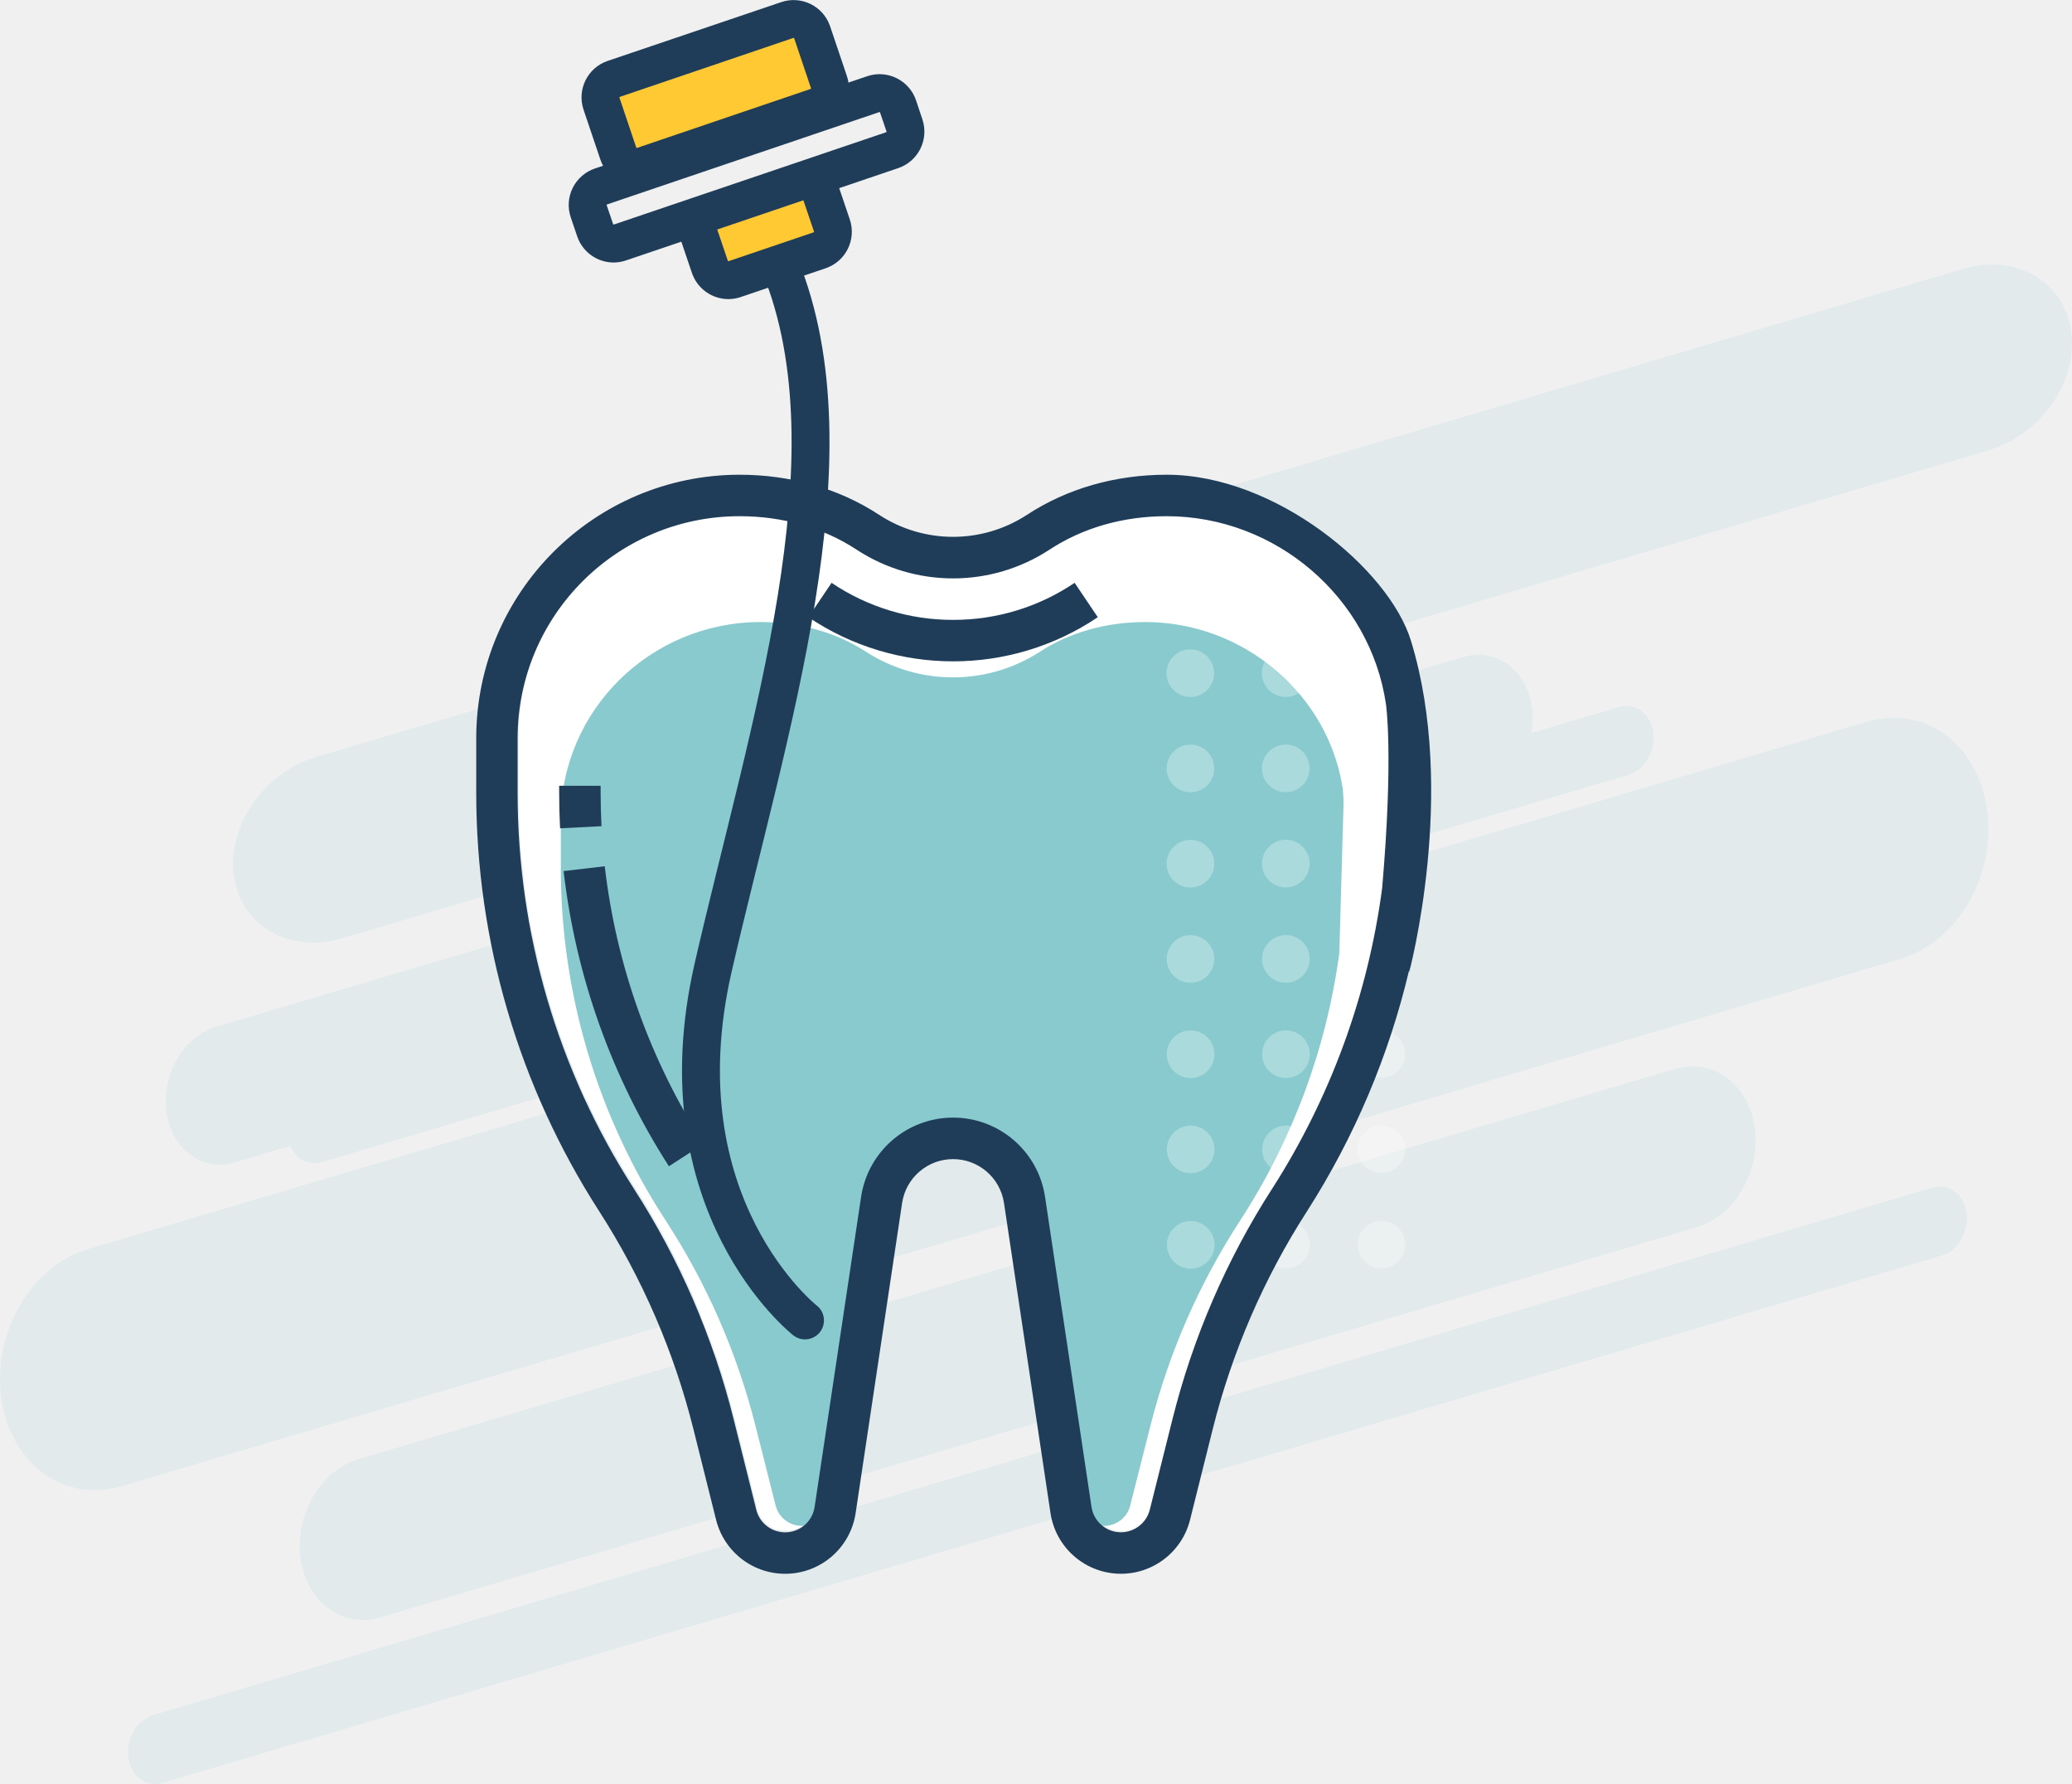
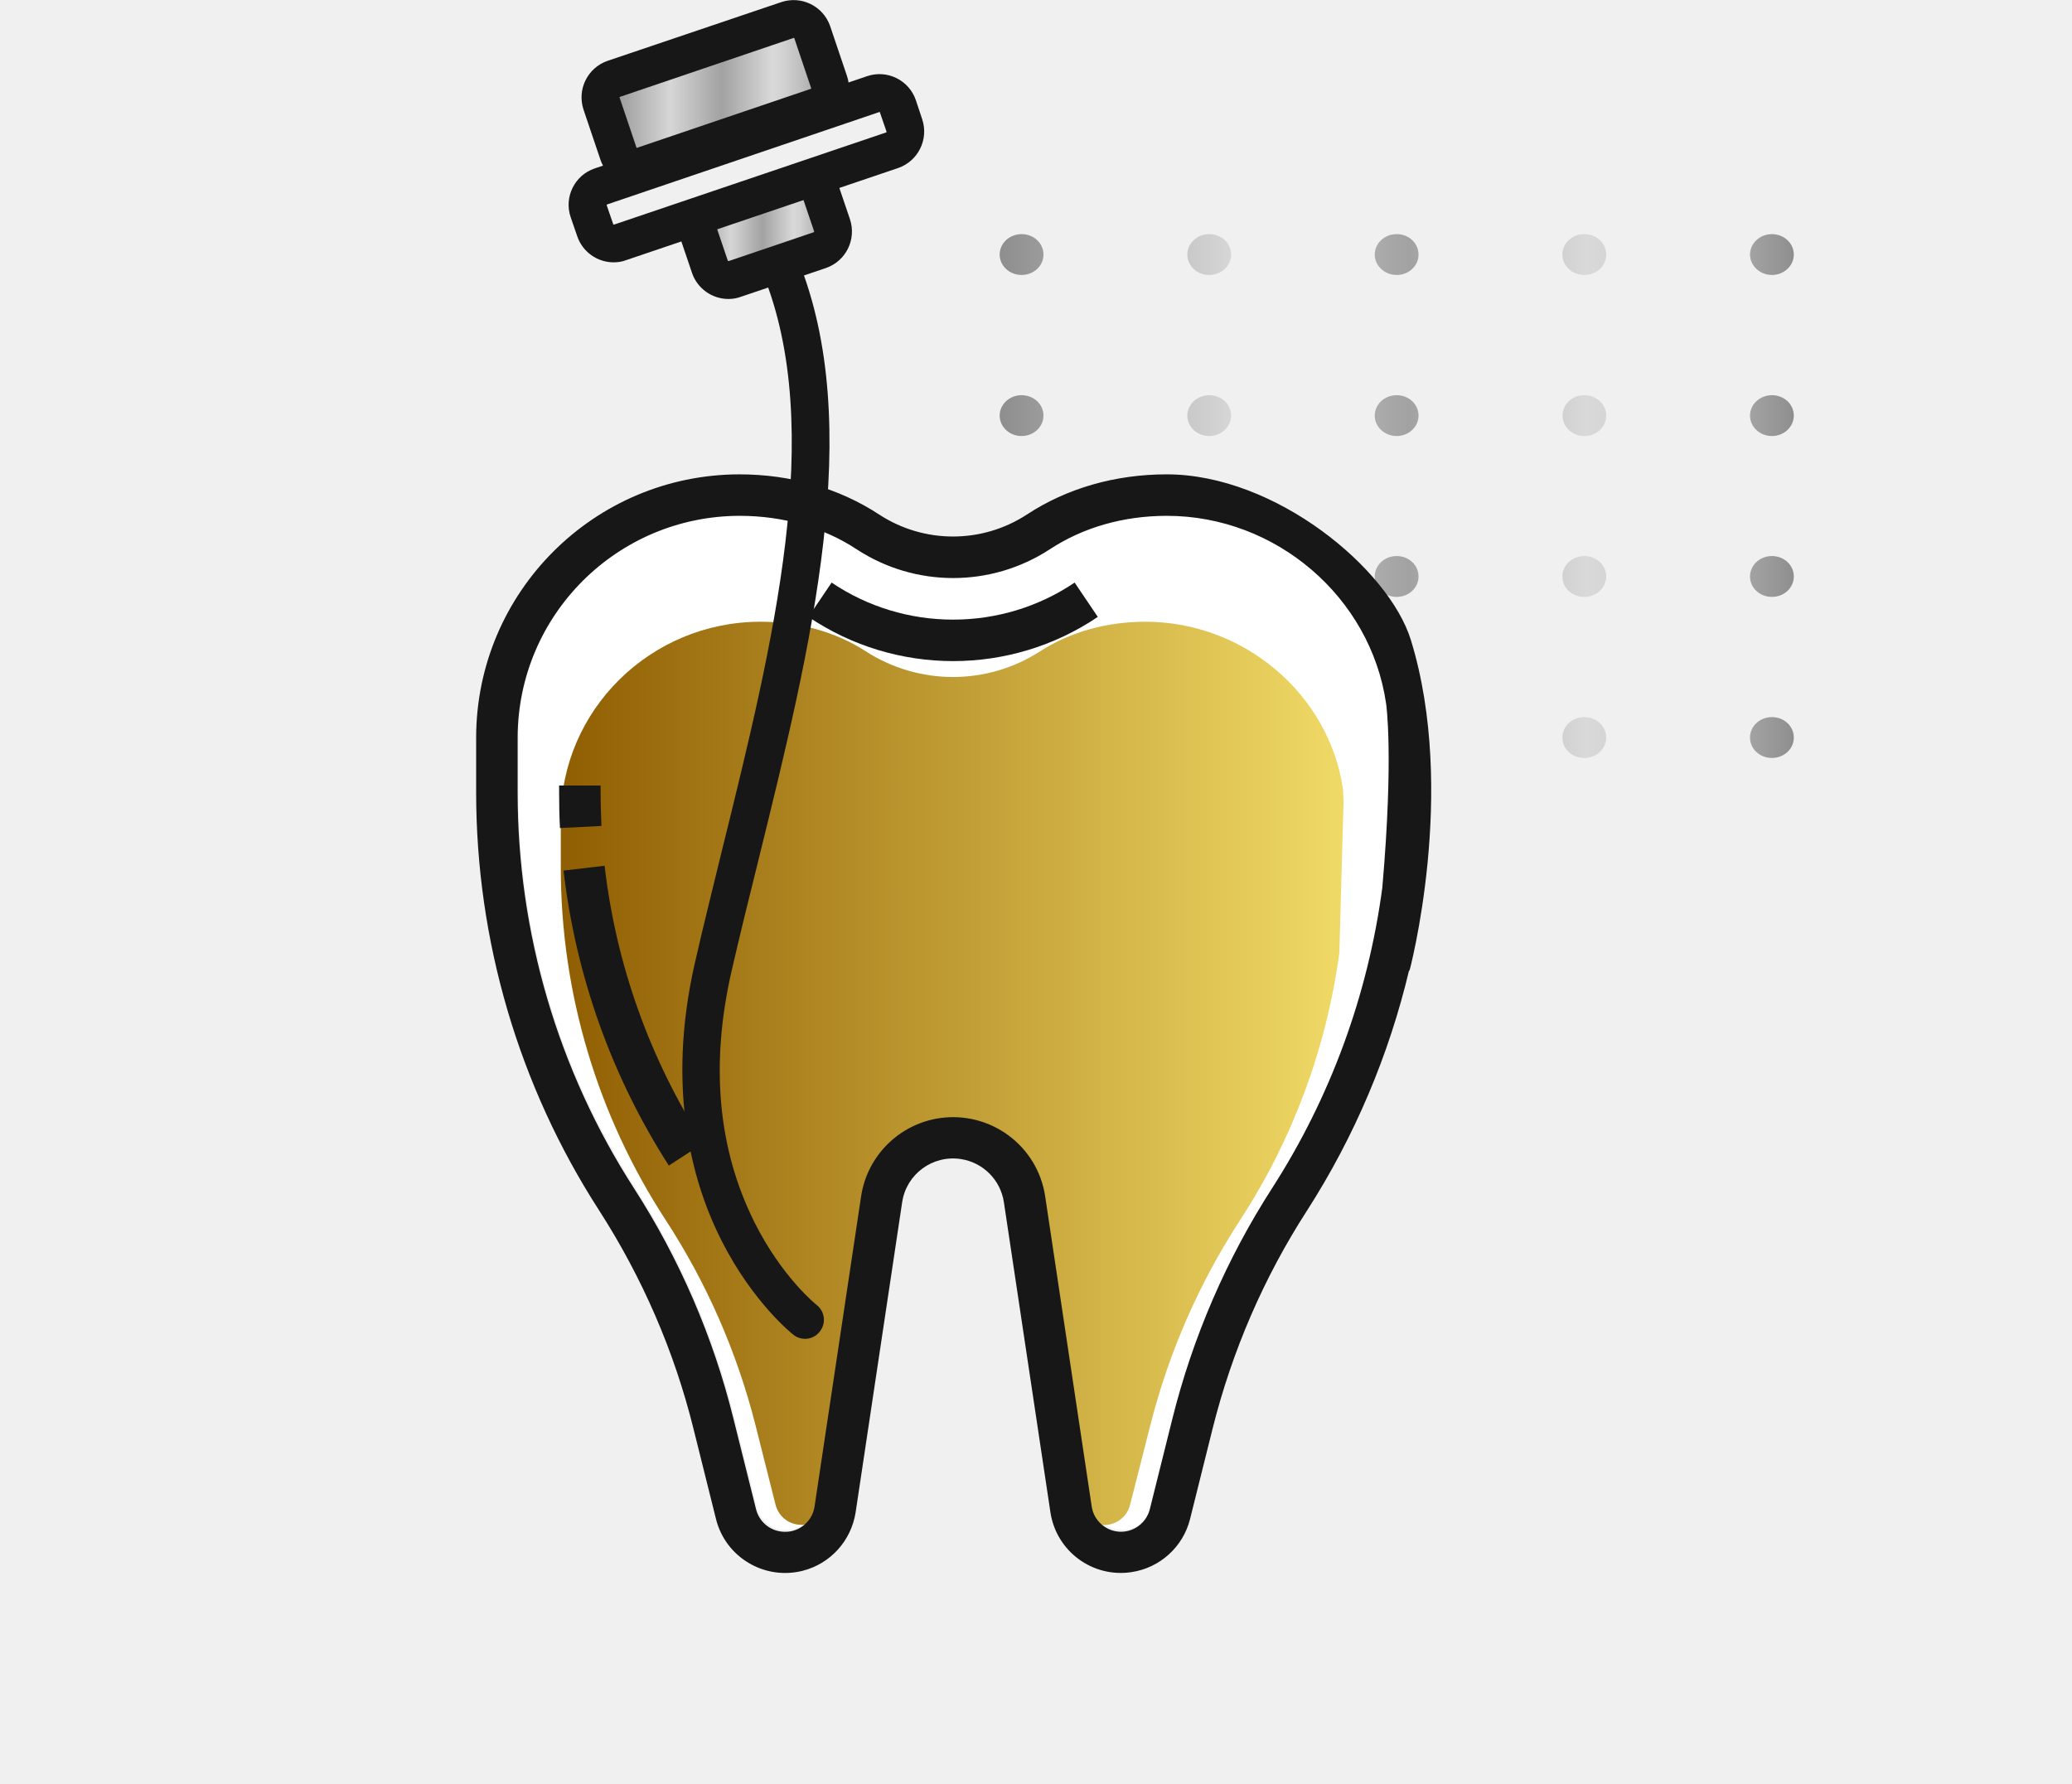
- <svg xmlns="http://www.w3.org/2000/svg" viewBox="0 0 983.93 846.96">
-   <defs>
-     <style>.cls-1{fill:#ffc933;}.cls-2{opacity:0.1;}.cls-3{fill:#61b9be;}.cls-4{fill:#fff;}.cls-5{fill:#88cace;}.cls-6{opacity:0.3;}.cls-7{fill:#1f3d59;}.cls-8{fill:none;stroke:#1f3d59;stroke-linecap:round;stroke-miterlimit:10;stroke-width:18px;}</style>
-   </defs>
-   <g id="Capa_2" data-name="Capa 2">
-     <g id="Capa_1-2" data-name="Capa 1">
-       <polygon class="cls-1" points="328 99.86 386.38 81.46 394.14 115.81 344.24 133.87 328 99.86" />
-       <polygon class="cls-1" points="299.28 84.3 287.07 41.52 380.55 11.82 395.04 44.11 299.28 84.3" />
-       <g class="cls-2">
-         <path class="cls-3" d="M886.68,342.62,41.87,593C14.75,601-3.71,632.74.63,663.85h0C5,695,30.48,713.66,57.59,705.62L902.4,455.26c27.12-8,45.58-39.76,41.24-70.87h0C939.3,353.28,913.79,334.58,886.68,342.62Z" />
-         <path class="cls-3" d="M932.09,127.65,150.48,359.28c-25.09,7.43-42.73,32.75-39.41,56.55h0c3.32,23.8,26.35,37.06,51.44,29.62L944.12,213.83c25.08-7.44,42.73-32.76,39.41-56.55h0C980.2,133.48,957.17,120.21,932.09,127.65Z" />
-         <path class="cls-3" d="M111.64,551.82,703.9,376.3c15.5-4.59,26.05-22.72,23.57-40.5s-17.06-28.46-32.55-23.87L102.66,487.45c-15.5,4.59-26,22.72-23.57,40.5S96.15,556.41,111.64,551.82Z" />
-         <path class="cls-3" d="M795.26,507.5l-625,185.22c-18.08,5.36-30.39,26.52-27.49,47.25s19.89,33.21,38,27.85l625-185.23c18.08-5.36,30.39-26.51,27.5-47.25S813.34,502.14,795.26,507.5Z" />
-         <path class="cls-3" d="M153,551.67,773.31,367.84c7.75-2.3,13-11.37,11.78-20.25s-8.53-14.23-16.27-11.94L148.5,519.48c-7.75,2.3-13,11.37-11.78,20.25S145.24,554,153,551.67Z" />
-         <path class="cls-3" d="M257.68,612.81c-7.75,2.3-13,11.36-11.78,20.25s8.52,14.23,16.27,11.93l435.66-129.1c7.74-2.3,13-11.36,11.78-20.25s-8.53-14.23-16.28-11.94Z" />
-         <path class="cls-3" d="M917.57,563.88,72.76,814.24c-7.75,2.3-13,11.36-11.78,20.25s8.52,14.23,16.27,11.94L922.06,596.07c7.75-2.3,13-11.36,11.78-20.25S925.31,561.59,917.57,563.88Z" />
-       </g>
-       <path class="cls-4" d="M658.54,333.53C651.15,283,606.34,244.3,554.4,244.3c-20.57,0-39.79,5.48-55.59,15.86a83.71,83.71,0,0,1-91.69,0c-15.79-10.38-35-15.86-55.57-15.86A105.43,105.43,0,0,0,246.23,349.62v26a347,347,0,0,0,55.2,188A366.06,366.06,0,0,1,348.8,673.13L359.52,716a14.14,14.14,0,0,0,27.71-1.34l22.08-147.26a44.16,44.16,0,0,1,87.33,0l22.08,147.26A14.13,14.13,0,0,0,546.4,716l10.73-42.86a366.81,366.81,0,0,1,47.38-109.56A349.94,349.94,0,0,0,656.72,421l10.42-37.83Z" />
-       <path class="cls-5" d="M636,452.48a308.53,308.53,0,0,1-47,126.84,324.11,324.11,0,0,0-42.66,97.44l-9.67,38.13a12.75,12.75,0,0,1-24.93-1.19l-19.89-131a39.84,39.84,0,0,0-78.65,0l-19.89,131a12.77,12.77,0,0,1-24.95,1.19l-9.65-38.13a323.77,323.77,0,0,0-42.67-97.44,305.94,305.94,0,0,1-49.72-167.21V389c0-51.66,42.55-93.68,94.86-93.68,18.52,0,35.83,4.87,50.05,14.1a76.13,76.13,0,0,0,82.58,0c14.23-9.23,31.54-14.1,50.06-14.1,46.78,0,87.14,34.42,93.79,79.37l.38,5.7" />
-       <g class="cls-6">
-         <path class="cls-4" d="M644.7,590.91A11.31,11.31,0,1,1,656,602.21,11.31,11.31,0,0,1,644.7,590.91Z" />
-         <path class="cls-4" d="M599.41,590.94a11.31,11.31,0,1,1,11.32,11.3A11.31,11.31,0,0,1,599.41,590.94Z" />
-         <path class="cls-4" d="M554.12,591a11.31,11.31,0,1,1,11.32,11.3A11.31,11.31,0,0,1,554.12,591Z" />
-         <path class="cls-4" d="M599.38,545.72A11.31,11.31,0,1,1,610.7,557,11.32,11.32,0,0,1,599.38,545.72Z" />
-         <path class="cls-4" d="M554.09,545.74A11.31,11.31,0,1,1,565.41,557,11.32,11.32,0,0,1,554.09,545.74Z" />
-         <path class="cls-4" d="M599.35,500.49a11.31,11.31,0,1,1,11.32,11.3A11.32,11.32,0,0,1,599.35,500.49Z" />
-         <path class="cls-4" d="M554.06,500.52a11.31,11.31,0,1,1,11.32,11.3A11.32,11.32,0,0,1,554.06,500.52Z" />
-         <path class="cls-4" d="M599.32,455.26a11.31,11.31,0,1,1,11.32,11.3A11.31,11.31,0,0,1,599.32,455.26Z" />
-         <circle class="cls-4" cx="565.34" cy="455.28" r="11.31" />
-         <path class="cls-4" d="M599.29,410a11.31,11.31,0,1,1,11.32,11.3A11.31,11.31,0,0,1,599.29,410Z" />
-         <path class="cls-4" d="M554,410.06a11.31,11.31,0,1,1,11.32,11.3A11.31,11.31,0,0,1,554,410.06Z" />
-         <path class="cls-4" d="M656,534.37a11.31,11.31,0,1,1-11.3,11.32A11.32,11.32,0,0,1,656,534.37Z" />
-         <circle class="cls-4" cx="655.95" cy="500.39" r="11.31" />
-         <circle class="cls-4" cx="655.92" cy="455.09" r="11.31" />
-         <circle class="cls-4" cx="655.89" cy="409.8" r="11.31" />
-         <path class="cls-4" d="M599.26,364.81a11.31,11.31,0,1,1,11.32,11.29A11.32,11.32,0,0,1,599.26,364.81Z" />
-         <path class="cls-4" d="M554,364.84a11.31,11.31,0,1,1,11.32,11.29A11.32,11.32,0,0,1,554,364.84Z" />
-         <path class="cls-4" d="M599.23,319.58a11.31,11.31,0,1,1,11.32,11.3A11.32,11.32,0,0,1,599.23,319.58Z" />
-         <path class="cls-4" d="M553.94,319.61a11.31,11.31,0,1,1,11.32,11.3A11.32,11.32,0,0,1,553.94,319.61Z" />
-         <path class="cls-4" d="M655.85,353.33a11.31,11.31,0,1,1-11.3,11.32A11.32,11.32,0,0,1,655.85,353.33Z" />
-         <path class="cls-4" d="M655.82,308a11.31,11.31,0,1,1-11.3,11.32A11.32,11.32,0,0,1,655.82,308Z" />
-       </g>
-       <path class="cls-7" d="M285.22,376.35v-3.3H265.53v3.3c0,5.64.15,11.28.43,16.89l19.67-1C285.37,387,285.22,381.67,285.22,376.35Z" />
-       <path class="cls-7" d="M267.64,413.55a329.18,329.18,0,0,0,50,140.14L334.18,543a309.61,309.61,0,0,1-47-131.73Z" />
-       <path class="cls-7" d="M452.58,294.29a102.71,102.71,0,0,1-57.69-17.59l-11,16.32a123.08,123.08,0,0,0,137.42,0l-11-16.32A102.71,102.71,0,0,1,452.58,294.29Z" />
-       <path class="cls-7" d="M670,304.14c-10.41-33.92-64.29-78.76-116-78.76-24.42,0-47.38,6.6-66.4,19.09a64.2,64.2,0,0,1-70.05,0c-19-12.49-42-19.09-66.4-19.09a125.15,125.15,0,0,0-125,125v26A366.58,366.58,0,0,0,284.5,575a346.91,346.91,0,0,1,44.83,103.67l10.72,42.87a33.82,33.82,0,0,0,66.26-3.18l22.08-147.26a24.46,24.46,0,0,1,48.37,0l22.09,147.26a33.83,33.83,0,0,0,66.27,3.18l10.72-42.87A347,347,0,0,1,620.69,575a370.36,370.36,0,0,0,48.45-114.36c0,.35,0,.68,0,1C669.17,461.66,692.12,376.13,670,304.14Zm-65.89,260.2A366.81,366.81,0,0,0,556.74,673.9L546,716.76a14.13,14.13,0,0,1-27.68-1.34L496.25,568.16a44.16,44.16,0,0,0-87.33,0L386.84,715.42a14.14,14.14,0,0,1-27.71,1.34L348.41,673.9A366.06,366.06,0,0,0,301,564.34a347,347,0,0,1-55.2-188v-26A105.43,105.43,0,0,1,351.16,245.07c20.57,0,39.78,5.48,55.58,15.86a83.69,83.69,0,0,0,91.68,0c15.8-10.38,35-15.86,55.59-15.86,51.94,0,96.75,38.7,104.14,89.23,0,0,3.67,24.25-1.82,87.44A349.79,349.79,0,0,1,604.12,564.34Z" />
-       <path class="cls-8" d="M382.27,626.88s-69.58-54.49-43.59-167.66S407.42,217,370.53,126.41" />
-       <path class="cls-7" d="M302.42,88.23a18.32,18.32,0,0,1-17.3-12.42l-8-23.71a18.28,18.28,0,0,1,11.44-23.18L371,1a18.3,18.3,0,0,1,23.18,11.44l8,23.71A18.28,18.28,0,0,1,390.76,59.3l-82.46,28A18.09,18.09,0,0,1,302.42,88.23ZM376.86,18l-.09,0L294.31,46a.25.25,0,0,0-.16.14.27.27,0,0,0,0,.21l8,23.71a.25.25,0,0,0,.14.16.3.3,0,0,0,.22,0l82.45-28a.22.22,0,0,0,.16-.14.23.23,0,0,0,0-.21l-8-23.71A.25.25,0,0,0,377,18Zm11,32.78h0Z" />
-       <path class="cls-7" d="M291.43,124.63a18.31,18.31,0,0,1-17.33-12.41l-3.06-9A18.29,18.29,0,0,1,282.49,80L411.78,36.19A18.3,18.3,0,0,1,435,47.63l3,9a18.3,18.3,0,0,1-11.44,23.18l-129.3,43.83A18.12,18.12,0,0,1,291.43,124.63ZM417.65,53.22h-.09L288.26,97.06a.3.3,0,0,0-.16.15.26.26,0,0,0,0,.21l3.06,9a.26.26,0,0,0,.35.17L420.8,62.78l2.89,8.53-2.89-8.53a.29.29,0,0,0,.18-.35l-3.06-9A.28.28,0,0,0,417.65,53.22Z" />
-       <path class="cls-7" d="M345.91,142a18.31,18.31,0,0,1-17.33-12.41l-6.22-18.34a9,9,0,0,1,17.05-5.78l6.22,18.34a.28.28,0,0,0,.35.18l40.38-13.69a.28.28,0,0,0,.18-.36l-5.79-17.08a9,9,0,1,1,17-5.78l5.79,17.08a18.3,18.3,0,0,1-11.44,23.19l-40.38,13.68A18.12,18.12,0,0,1,345.91,142Z" />
-     </g>
+ <svg xmlns="http://www.w3.org/2000/svg" version="1.1" id="Capa_1" x="0px" y="0px" viewBox="0 0 983.9 847" style="enable-background:new 0 0 983.9 847;" xml:space="preserve">
+   <style type="text/css">
+ 	.st0{fill:url(#SVGID_1_);}
+ 	.st1{fill:url(#SVGID_2_);}
+ 	.st2{fill:url(#SVGID_3_);}
+ 	.st3{fill:#FFFFFF;}
+ 	.st4{fill:url(#SVGID_4_);}
+ 	.st5{fill:#171717;}
+ </style>
+   <linearGradient id="SVGID_1_" gradientUnits="userSpaceOnUse" x1="474.786" y1="235.595" x2="851.791" y2="235.595">
+     <stop offset="0" style="stop-color:#8E8E8E" />
+     <stop offset="0.29" style="stop-color:#D6D6D6" />
+     <stop offset="0.515" style="stop-color:#A2A2A2" />
+     <stop offset="0.739" style="stop-color:#D9D9D9" />
+     <stop offset="0.791" style="stop-color:#D1D1D1" />
+     <stop offset="0.872" style="stop-color:#BCBCBC" />
+     <stop offset="0.969" style="stop-color:#9A9A9A" />
+     <stop offset="1" style="stop-color:#8E8E8E" />
+   </linearGradient>
+   <path class="st0" d="M841.4,130.6c-5.7,0-10.4-4.4-10.4-9.7s4.6-9.7,10.4-9.7s10.4,4.4,10.4,9.7S847.2,130.6,841.4,130.6z   M762.7,120.9c0-5.4-4.6-9.7-10.4-9.7s-10.4,4.4-10.4,9.7s4.6,9.7,10.4,9.7S762.7,126.3,762.7,120.9z M673.6,120.9  c0-5.4-4.6-9.7-10.4-9.7s-10.4,4.4-10.4,9.7s4.6,9.7,10.4,9.7S673.6,126.3,673.6,120.9z M584.6,120.9c0-5.4-4.6-9.7-10.4-9.7  c-5.7,0-10.4,4.4-10.4,9.7s4.6,9.7,10.4,9.7C579.9,130.6,584.6,126.3,584.6,120.9z M495.5,120.9c0-5.4-4.6-9.7-10.4-9.7  s-10.4,4.4-10.4,9.7s4.6,9.7,10.4,9.7S495.5,126.3,495.5,120.9z M851.8,197.4c0-5.4-4.6-9.7-10.4-9.7s-10.4,4.4-10.4,9.7  s4.6,9.7,10.4,9.7S851.8,202.7,851.8,197.4z M762.7,197.4c0-5.4-4.6-9.7-10.4-9.7S742,192,742,197.4s4.6,9.7,10.4,9.7  S762.7,202.7,762.7,197.4z M673.6,197.4c0-5.4-4.6-9.7-10.4-9.7s-10.4,4.4-10.4,9.7s4.6,9.7,10.4,9.7S673.6,202.7,673.6,197.4z   M584.6,197.4c0-5.4-4.6-9.7-10.4-9.7c-5.7,0-10.4,4.4-10.4,9.7s4.6,9.7,10.4,9.7C579.9,207.1,584.6,202.7,584.6,197.4z   M495.5,197.4c0-5.4-4.6-9.7-10.4-9.7s-10.4,4.4-10.4,9.7s4.6,9.7,10.4,9.7S495.5,202.7,495.5,197.4z M851.8,273.8  c0-5.4-4.6-9.7-10.4-9.7s-10.4,4.4-10.4,9.7c0,5.4,4.6,9.7,10.4,9.7S851.8,279.2,851.8,273.8z M762.7,273.8c0-5.4-4.6-9.7-10.4-9.7  s-10.4,4.4-10.4,9.7c0,5.4,4.6,9.7,10.4,9.7S762.7,279.2,762.7,273.8z M673.6,273.8c0-5.4-4.6-9.7-10.4-9.7s-10.4,4.4-10.4,9.7  c0,5.4,4.6,9.7,10.4,9.7S673.6,279.2,673.6,273.8z M584.6,273.8c0-5.4-4.6-9.7-10.4-9.7c-5.7,0-10.4,4.4-10.4,9.7  c0,5.4,4.6,9.7,10.4,9.7C579.9,283.6,584.6,279.2,584.6,273.8z M495.5,273.8c0-5.4-4.6-9.7-10.4-9.7s-10.4,4.4-10.4,9.7  c0,5.4,4.6,9.7,10.4,9.7S495.5,279.2,495.5,273.8z M851.8,350.3c0-5.4-4.6-9.7-10.4-9.7s-10.4,4.4-10.4,9.7c0,5.4,4.6,9.7,10.4,9.7  S851.8,355.7,851.8,350.3z M762.7,350.3c0-5.4-4.6-9.7-10.4-9.7s-10.4,4.4-10.4,9.7c0,5.4,4.6,9.7,10.4,9.7S762.7,355.7,762.7,350.3  z M673.6,350.3c0-5.4-4.6-9.7-10.4-9.7s-10.4,4.4-10.4,9.7c0,5.4,4.6,9.7,10.4,9.7S673.6,355.7,673.6,350.3z M584.6,350.3  c0-5.4-4.6-9.7-10.4-9.7c-5.7,0-10.4,4.4-10.4,9.7c0,5.4,4.6,9.7,10.4,9.7C579.9,360,584.6,355.7,584.6,350.3z M495.5,350.3  c0-5.4-4.6-9.7-10.4-9.7s-10.4,4.4-10.4,9.7c0,5.4,4.6,9.7,10.4,9.7S495.5,355.7,495.5,350.3z" />
+   <linearGradient id="SVGID_2_" gradientUnits="userSpaceOnUse" x1="328" y1="739.3" x2="394.1" y2="739.3" gradientTransform="matrix(1 0 0 -1 0 847)">
+     <stop offset="0" style="stop-color:#8E8E8E" />
+     <stop offset="0.29" style="stop-color:#D6D6D6" />
+     <stop offset="0.515" style="stop-color:#A2A2A2" />
+     <stop offset="0.739" style="stop-color:#D9D9D9" />
+     <stop offset="0.791" style="stop-color:#D1D1D1" />
+     <stop offset="0.872" style="stop-color:#BCBCBC" />
+     <stop offset="0.969" style="stop-color:#9A9A9A" />
+     <stop offset="1" style="stop-color:#8E8E8E" />
+   </linearGradient>
+   <polygon class="st1" points="328,99.9 386.4,81.5 394.1,115.8 344.2,133.9 " />
+   <linearGradient id="SVGID_3_" gradientUnits="userSpaceOnUse" x1="287.1" y1="798.95" x2="395" y2="798.95" gradientTransform="matrix(1 0 0 -1 0 847)">
+     <stop offset="0" style="stop-color:#8E8E8E" />
+     <stop offset="0.29" style="stop-color:#D6D6D6" />
+     <stop offset="0.515" style="stop-color:#A2A2A2" />
+     <stop offset="0.739" style="stop-color:#D9D9D9" />
+     <stop offset="0.791" style="stop-color:#D1D1D1" />
+     <stop offset="0.872" style="stop-color:#BCBCBC" />
+     <stop offset="0.969" style="stop-color:#9A9A9A" />
+     <stop offset="1" style="stop-color:#8E8E8E" />
+   </linearGradient>
+   <polygon class="st2" points="299.3,84.3 287.1,41.5 380.5,11.8 395,44.1 " />
+   <path class="st3" d="M658.5,333.5c-7.4-50.5-52.2-89.2-104.1-89.2c-20.6,0-39.8,5.5-55.6,15.9c-27.8,18.2-63.8,18.2-91.7,0  c-15.8-10.4-35-15.9-55.6-15.9c-58.1,0.1-105.3,47.2-105.3,105.3v26c0,66.7,19.1,131.9,55.2,188c21.7,33.7,37.7,70.7,47.4,109.5  l10.7,42.9c1.9,7.6,9.6,12.2,17.1,10.3c5.6-1.4,9.7-6,10.6-11.7l22.1-147.3c3.6-24.1,26.1-40.7,50.3-37.1  c19.1,2.9,34.2,17.9,37.1,37.1l22.1,147.3c1.2,7.7,8.4,13,16.1,11.9c5.6-0.8,10.2-5,11.6-10.5l10.7-42.9  c9.7-38.9,25.7-75.9,47.4-109.6c27.6-43.1,45.5-91.8,52.2-142.6l10.4-37.8L658.5,333.5z" />
+   <linearGradient id="SVGID_4_" gradientUnits="userSpaceOnUse" x1="266.3" y1="337.188" x2="638" y2="337.188" gradientTransform="matrix(1 0 0 -1 0 847)">
+     <stop offset="0" style="stop-color:#905E02" />
+     <stop offset="1" style="stop-color:#F0DA66" />
+   </linearGradient>
+   <path class="st4" d="M637.7,374.7c-6.6-45-47-79.4-93.8-79.4c-18.5,0-35.8,4.9-50.1,14.1c-25.1,16.2-57.4,16.2-82.6,0  c-14.2-9.2-31.5-14.1-50-14.1c-52.3,0-94.9,42-94.9,93.7v23.1c0,59.4,17.3,117.5,49.7,167.2c19.5,29.9,33.9,62.8,42.7,97.4l9.6,38.1  c1.3,4.9,5.3,8.5,10.3,9.3c7,1.1,13.5-3.6,14.7-10.5l19.9-131c2.7-16.9,16-30.2,32.9-32.9c21.7-3.5,42.2,11.2,45.7,32.9l19.9,131  c0.8,5,4.5,9.1,9.4,10.3c6.8,1.8,13.8-2.3,15.5-9.1l9.7-38.1c8.8-34.6,23.2-67.5,42.7-97.4c24.9-38.3,40.9-81.6,47-126.8l2-72.1  L637.7,374.7z" />
+   <path class="st5" d="M285.2,376.4v-3.3h-19.7v3.3c0,5.6,0.1,11.3,0.4,16.9l19.7-1C285.4,387,285.2,381.7,285.2,376.4z" />
+   <path class="st5" d="M267.6,413.5c5.8,49.9,22.9,97.9,50,140.1l16.5-10.7c-25.5-39.8-41.6-84.8-47-131.7L267.6,413.5z" />
+   <path class="st5" d="M452.6,294.3c-20.6,0-40.7-6.1-57.7-17.6l-11,16.3c41.5,28,95.9,28,137.4,0l-11-16.3  C493.3,288.2,473.2,294.3,452.6,294.3z" />
+   <path class="st5" d="M670,304.1c-10.4-33.9-64.3-78.8-116-78.8c-24.4,0-47.4,6.6-66.4,19.1c-21.3,13.9-48.8,13.9-70.1,0  c-19-12.5-42-19.1-66.4-19.1c-69,0.1-124.9,56-125,125v26c0,70.4,20.2,139.4,58.4,198.6c20.5,31.9,35.7,66.9,44.8,103.7l10.7,42.9  c4.5,18.1,22.9,29.1,41,24.6c13.3-3.3,23.2-14.3,25.3-27.8L428.4,571c2-13.4,14.5-22.5,27.8-20.5c10.6,1.6,18.9,9.9,20.5,20.5  l22.1,147.3c2.8,18.5,20,31.2,38.5,28.4c13.5-2,24.5-12,27.8-25.2l10.7-42.9c9.2-36.8,24.3-71.8,44.9-103.7  c22.5-35.1,38.9-73.8,48.5-114.4c0,0.4,0,0.7,0,1C669.2,461.7,692.1,376.1,670,304.1z M604.1,564.3c-21.7,33.7-37.7,70.7-47.4,109.6  L546,716.8c-1.9,7.6-9.6,12.2-17.1,10.3c-5.5-1.4-9.7-6-10.5-11.6l-22.1-147.3c-3.6-24.1-26.1-40.7-50.3-37.1  c-19.1,2.9-34.2,17.9-37.1,37.1l-22.1,147.3c-1.1,7.7-8.3,13.1-16.1,11.9c-5.7-0.8-10.3-5-11.7-10.6l-10.7-42.9  C338.7,635,322.7,598,301,564.3c-36.1-56.1-55.2-121.3-55.2-188v-26c0.1-58.1,47.2-105.2,105.4-105.3c20.6,0,39.8,5.5,55.6,15.9  c27.8,18.2,63.8,18.2,91.7,0c15.8-10.4,35-15.9,55.6-15.9c51.9,0,96.8,38.7,104.1,89.2c0,0,3.7,24.3-1.8,87.4  C649.6,472.5,631.8,521.2,604.1,564.3L604.1,564.3z" />
+   <g>
+     <path class="st5" d="M382.3,635.9c-1.9,0-3.9-0.6-5.5-1.9c-0.8-0.6-19.1-15.2-34-44.4c-13.6-26.7-26.8-71.3-12.8-132.4   c4-17.6,8.6-35.9,12.9-53.6c24.3-98.3,49.4-199.9,19.3-273.8c-1.9-4.6,0.3-9.9,4.9-11.7c4.6-1.9,9.9,0.3,11.7,4.9   c32.3,79.3,6.4,183.8-18.5,284.9c-4.4,17.6-8.9,35.9-12.9,53.3c-10.2,44.5-6.5,84.6,10.9,119.4c13,26,29.3,39.1,29.5,39.2   c3.9,3.1,4.6,8.7,1.5,12.6C387.6,634.7,384.9,635.9,382.3,635.9z" />
  </g>
+   <path class="st5" d="M302.4,88.2c-7.8,0-14.8-5-17.3-12.4l-8-23.7c-3.2-9.6,1.9-19.9,11.4-23.2L371,1c9.6-3.2,19.9,1.9,23.2,11.4  l8,23.7c3.2,9.5-1.9,19.9-11.4,23.2l-82.5,28C306.4,87.9,304.4,88.2,302.4,88.2z M376.9,18L376.9,18l-82.5,28  c-0.1,0-0.1,0.1-0.2,0.1c0,0.1,0,0.1,0,0.2l8,23.7c0,0.1,0.1,0.1,0.1,0.2c0.1,0,0.1,0,0.2,0l82.5-28c0.1,0,0.1-0.1,0.2-0.1  c0-0.1,0-0.1,0-0.2l-8-23.7c0-0.1-0.1-0.1-0.1-0.2C377.1,18,376.9,18,376.9,18z M387.9,50.8L387.9,50.8z" />
+   <path class="st5" d="M291.4,124.6c-7.8,0-14.8-5-17.3-12.4l-3.1-9c-3.3-9.6,1.9-20,11.4-23.2l0,0l129.3-43.8  c9.6-3.3,20,1.9,23.2,11.4l0,0l3,9c3.2,9.6-1.9,19.9-11.4,23.2l-129.3,43.8C295.4,124.3,293.4,124.6,291.4,124.6z M417.6,53.2  L417.6,53.2L288.3,97.1c-0.1,0-0.1,0.1-0.2,0.2c0,0.1,0,0.1,0,0.2l3.1,9c0,0.1,0.2,0.2,0.3,0.2l0,0l129.3-43.8l2.9,8.5l-2.9-8.5  c0.1-0.1,0.2-0.2,0.2-0.3l-3.1-9C417.9,53.3,417.8,53.2,417.6,53.2z" />
+   <path class="st5" d="M345.9,142c-7.8,0-14.8-5-17.3-12.4l-6.2-18.3c-1.6-4.7,0.9-9.8,5.6-11.4s9.8,0.9,11.4,5.6l6.2,18.3  c0,0.1,0.2,0.2,0.4,0.2l40.4-13.7c0.1,0,0.2-0.2,0.2-0.4l0,0l-5.8-17.1c-1.9-4.6,0.2-9.9,4.8-11.8s9.9,0.2,11.8,4.8  c0.2,0.4,0.3,0.8,0.4,1.2l5.8,17.1c3.2,9.6-1.9,19.9-11.4,23.2L351.7,141C349.8,141.7,347.9,142,345.9,142z" />
</svg>
